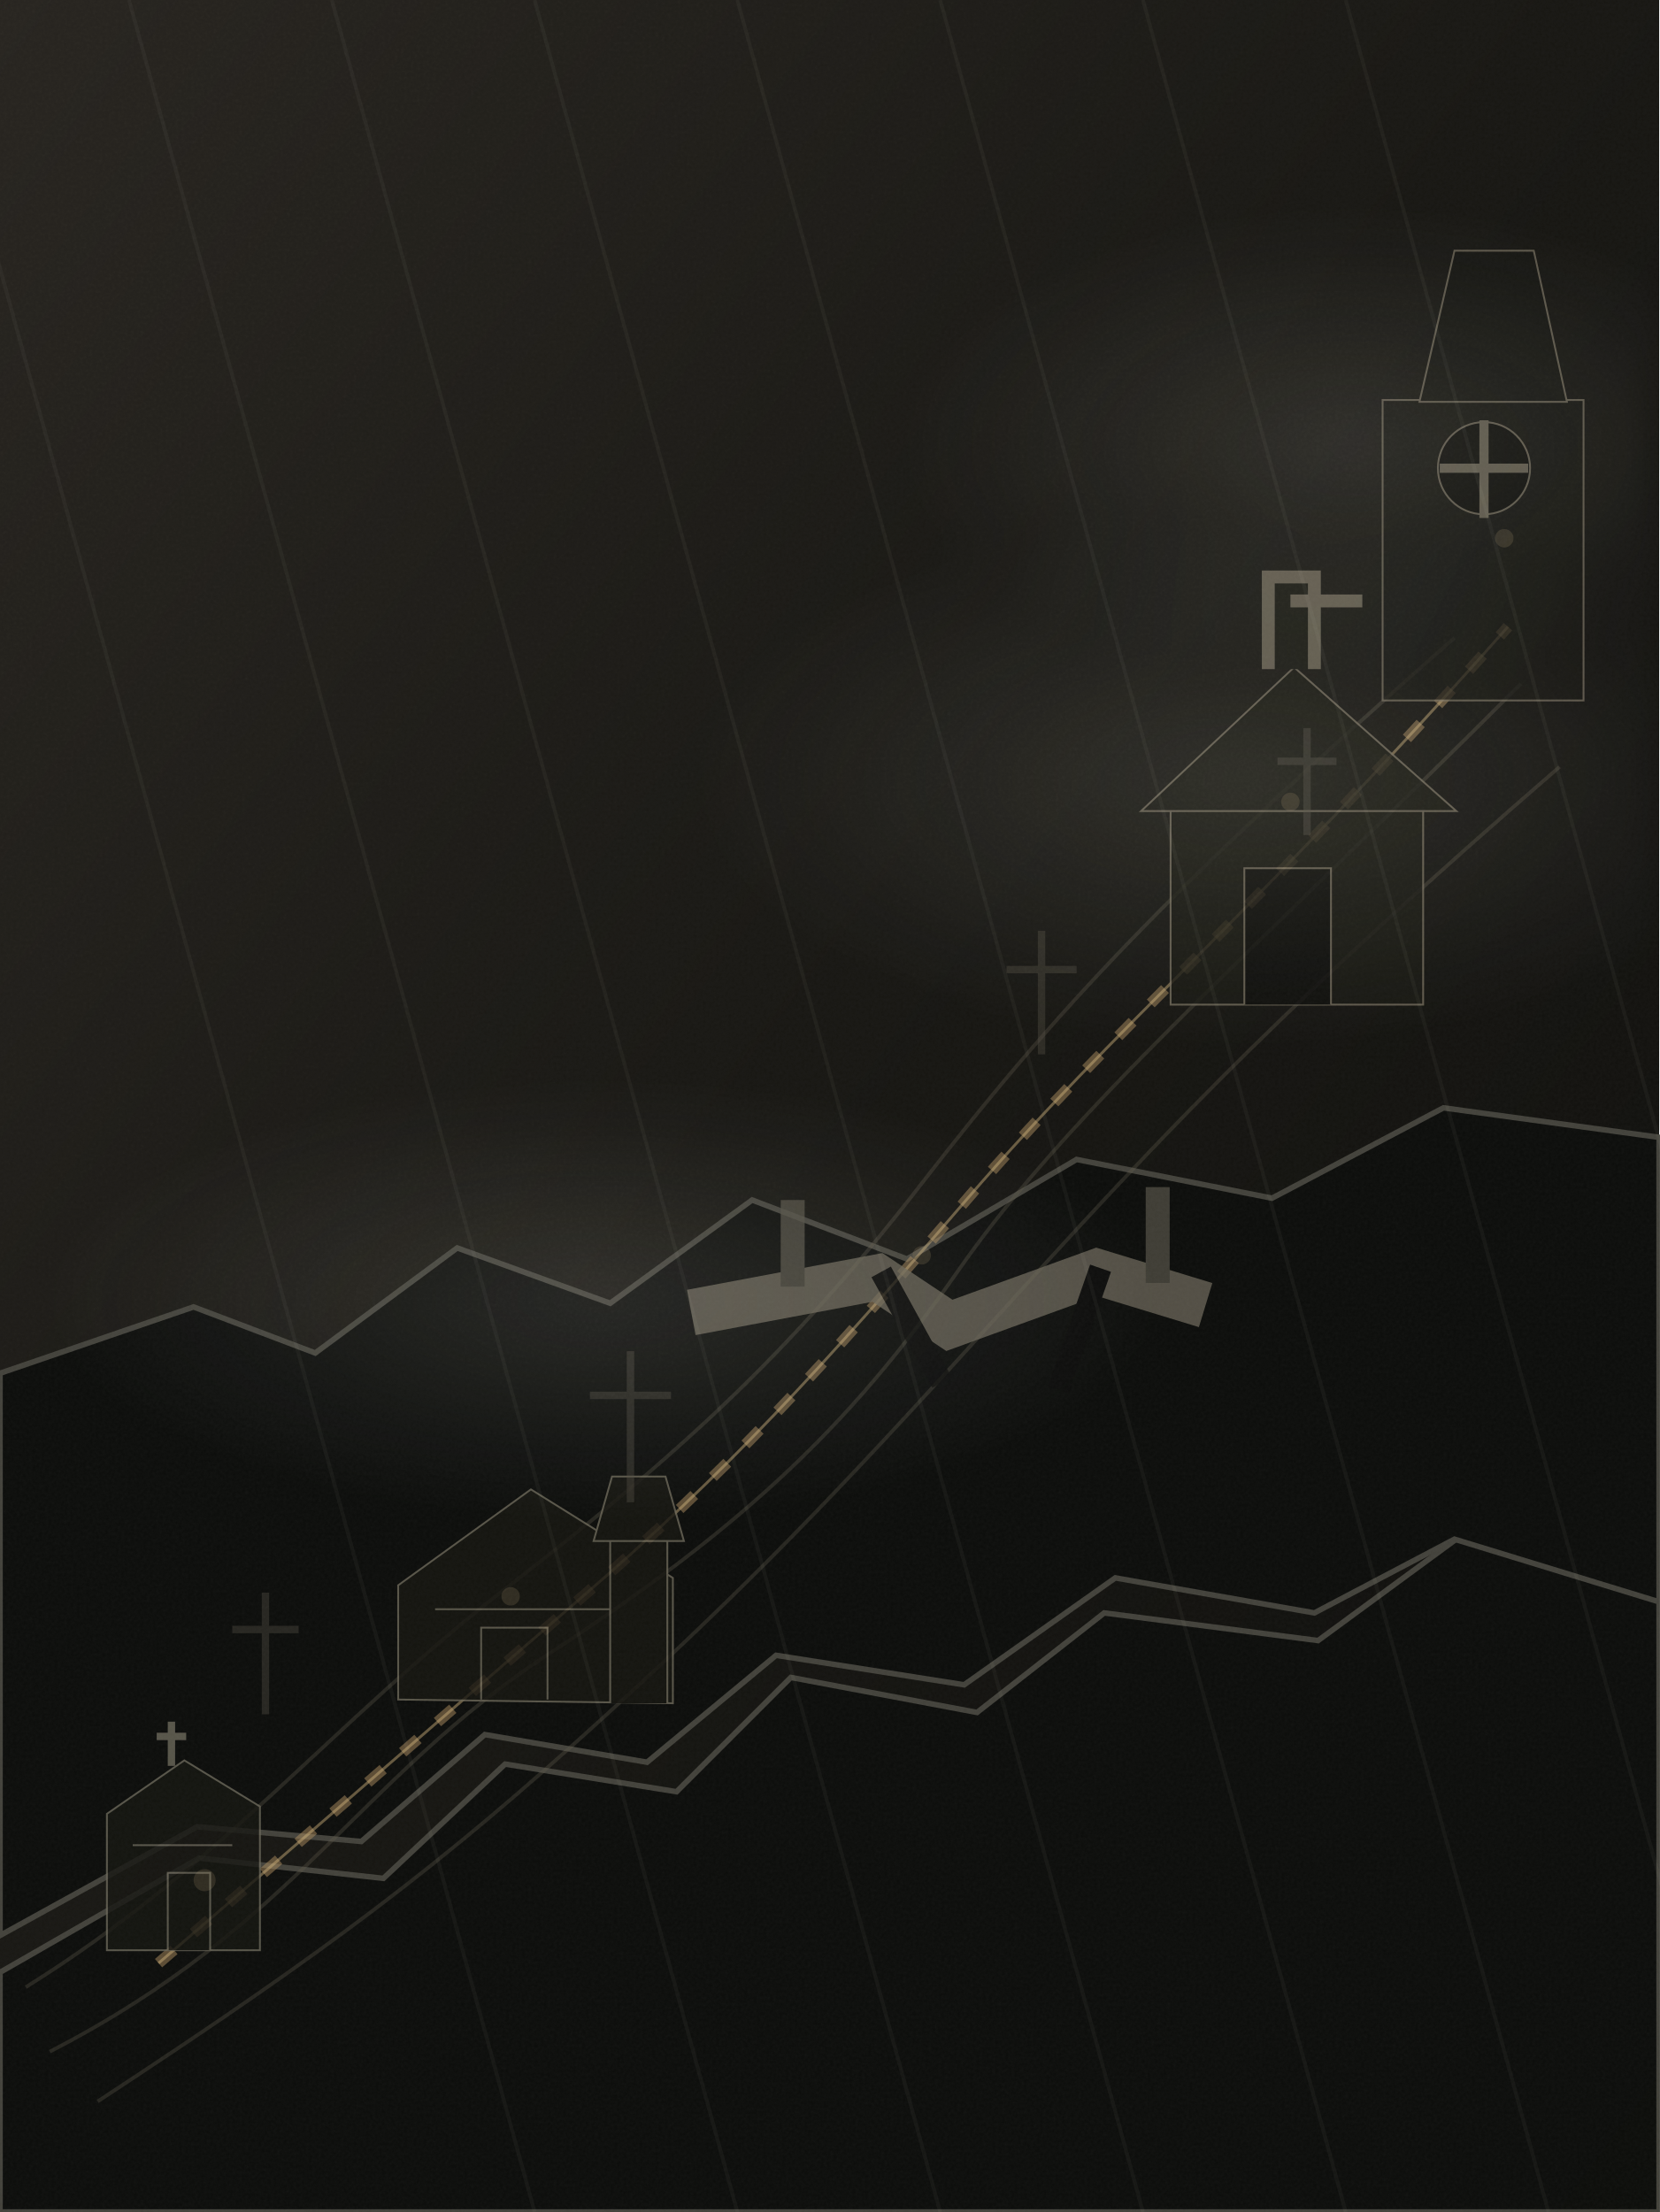
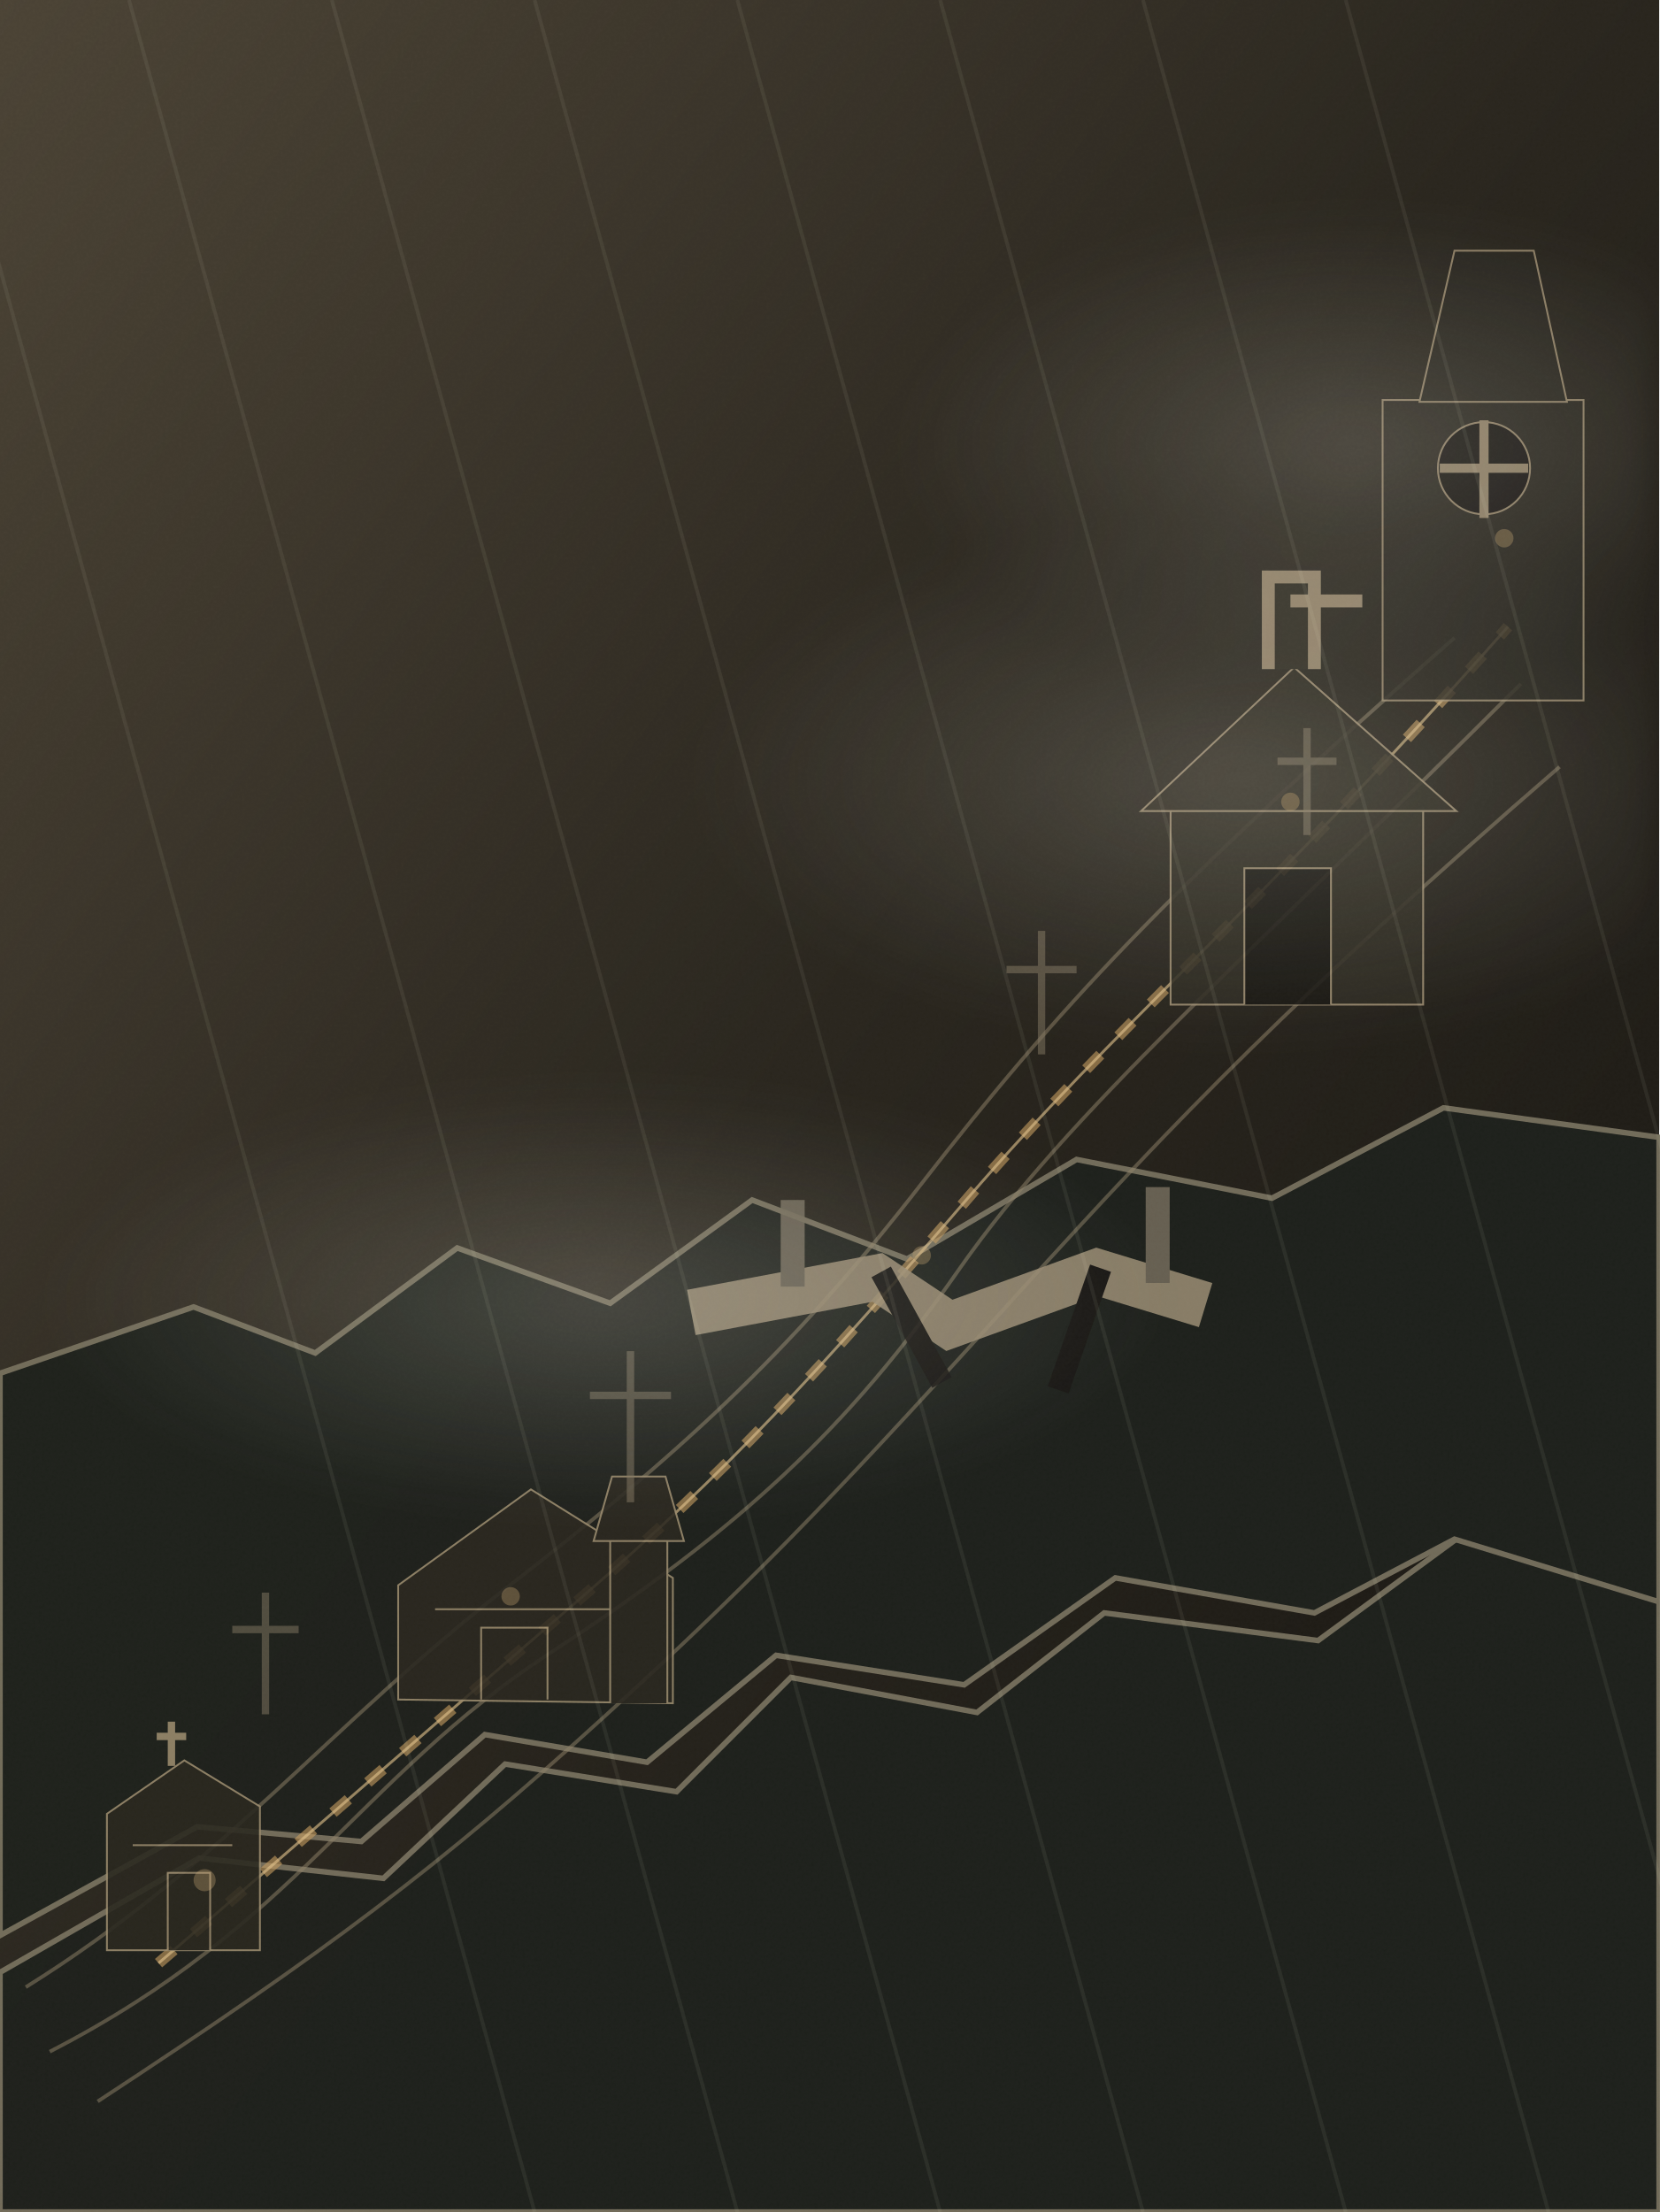
<svg xmlns="http://www.w3.org/2000/svg" viewBox="0 0 900 1200">
  <defs>
    <linearGradient id="paper" x1="0" y1="0" x2="1" y2="1">
-       <stop stop-color="#27241f" />
-       <stop offset=".48" stop-color="#171612" />
-       <stop offset="1" stop-color="#0c0c0a" />
+       <stop stop-color="#4b4335" />
+       <stop offset=".48" stop-color="#29251d" />
+       <stop offset="1" stop-color="#15130f" />
    </linearGradient>
    <radialGradient id="fog">
-       <stop stop-color="#c4c0b4" stop-opacity=".15" />
-       <stop offset="1" stop-color="#a5aaa5" stop-opacity="0" />
+       <stop stop-color="#d2cbbb" stop-opacity=".24" />
+       <stop offset="1" stop-color="#b0b2aa" stop-opacity="0" />
    </radialGradient>
    <filter id="grain">
      <feTurbulence type="fractalNoise" baseFrequency=".58" numOctaves="4" />
      <feColorMatrix type="saturate" values="0" />
      <feComponentTransfer>
-         <feFuncA type="table" tableValues="0 .18" />
+         <feFuncA type="table" tableValues="0 .16" />
      </feComponentTransfer>
    </filter>
    <filter id="soft">
      <feGaussianBlur stdDeviation="12" />
    </filter>
  </defs>
  <rect width="900" height="1200" fill="url(#paper)" />
-   <g fill="#0c0d0b" stroke="#45443d" stroke-width="3" opacity=".95">
+   <g fill="#1d201b" stroke="#756e5c" stroke-width="3" opacity=".96">
    <path d="M0 1070L108 1008 208 1019 274 957 367 972 429 910 530 929 599 875 715 890 794 832 900 852V1200H0Z" />
    <path d="M0 745L105 709 171 734 248 677 331 707 408 651 492 683 584 629 690 650 783 601 900 617V869L789 835 713 875 605 856 523 914 421 898 351 956 263 941 196 999 107 991 0 1050Z" />
  </g>
-   <g fill="none" stroke="#615c4d" stroke-width="2" opacity=".32">
+   <g fill="none" stroke="#91836a" stroke-width="2" opacity=".5">
    <path d="M27 1113C161 1044 194 965 298 897S460 775 520 689 674 522 825 371" />
    <path d="M53 1140C178 1058 239 1012 327 932S466 797 552 702 705 538 846 416" />
    <path d="M14 1078C120 1012 181 934 274 862S427 736 500 642 632 484 789 346" />
  </g>
-   <path d="M86 1065C170 993 236 935 315 867S445 743 525 650 677 499 818 340" fill="none" stroke="#ac8c5e" stroke-width="6" opacity=".5" stroke-dasharray="11 14" />
-   <path d="M86 1065C170 993 236 935 315 867S445 743 525 650 677 499 818 340" fill="none" stroke="#d1b37c" stroke-width="1.5" opacity=".45" />
-   <g opacity=".8" stroke="#6a6659" fill="#151510">
+   <path d="M86 1065C170 993 236 935 315 867S445 743 525 650 677 499 818 340" fill="none" stroke="#c39a5e" stroke-width="6" opacity=".62" stroke-dasharray="11 14" />
+   <path d="M86 1065C170 993 236 935 315 867S445 743 525 650 677 499 818 340" fill="none" stroke="#e1c18a" stroke-width="1.5" opacity=".62" />
+   <g opacity=".88" stroke="#9a8a6d" fill="#29261e">
    <path d="M58 1058v-74l42-29 41 25v78Z" />
    <path d="M72 1001h54M91 1058v-42h23v42" />
    <path d="M93 958v-24m-8 8h16" stroke-width="4" />
  </g>
-   <g transform="translate(216 820)" opacity=".8" stroke="#6b6658" fill="#161510">
+   <g transform="translate(216 820)" opacity=".88" stroke="#9a8a6d" fill="#2a271f">
    <path d="M0 102V40l72-52 77 48v68Z" />
    <path d="M20 53h108M45 102V63h36v39" />
    <path d="M115 104V16h31v88M106 16h49l-10-35h-29Z" />
  </g>
-   <g transform="translate(410 606)" opacity=".75">
-     <path d="M-35 106L66 87 105 113 185 84 244 102" fill="none" stroke="#6b6658" stroke-width="25" />
-     <path d="M68 84l33 60M187 82l-23 66" stroke="#0b0b09" stroke-width="12" />
-     <path d="M20 45v47m198-54v52" stroke="#504d43" stroke-width="13" />
+   <g transform="translate(410 606)" opacity=".86">
+     <path d="M-35 106L66 87 105 113 185 84 244 102" fill="none" stroke="#998b72" stroke-width="25" />
+     <path d="M68 84l33 60M187 82l-23 66" stroke="#171511" stroke-width="12" />
+     <path d="M20 45v47m198-54v52" stroke="#726a59" stroke-width="13" />
  </g>
-   <g transform="translate(615 360)" opacity=".8" stroke="#706959" fill="#171610">
+   <g transform="translate(615 360)" opacity=".88" stroke="#9d8d70" fill="#2b281f">
    <path d="M20 185V79h137v106Z" />
    <path d="M4 80l83-78 88 78Z" />
    <path d="M73 3v-50h25V3m-13-37h39" stroke-width="7" />
-     <path d="M60 185v-74h47v74" fill="#0b0b09" />
+     <path d="M60 185v-74h47v74" fill="#15130f" />
  </g>
-   <g transform="translate(735 170)" opacity=".72" stroke="#756d5d" fill="#14130f">
+   <g transform="translate(735 170)" opacity=".82" stroke="#a08f71" fill="#27241d">
    <path d="M15 210V47h109v163Z" />
    <path d="M35 48l19-82h43l18 82Z" />
-     <circle cx="70" cy="84" r="25" fill="#080806" />
+     <circle cx="70" cy="84" r="25" fill="#12100d" />
    <path d="M70 58v53M46 84h48" stroke-width="5" />
  </g>
-   <g stroke="#504c42" stroke-width="4" opacity=".4">
+   <g stroke="#81755f" stroke-width="4" opacity=".52">
    <path d="M144 930v-66m-18 20h36M342 815v-82m-22 24h44M565 572v-67m-19 21h38M709 453v-58m-16 18h32" />
  </g>
  <g filter="url(#soft)">
    <ellipse cx="327" cy="705" rx="310" ry="118" fill="url(#fog)" />
    <ellipse cx="673" cy="423" rx="300" ry="145" fill="url(#fog)" />
    <ellipse cx="734" cy="242" rx="250" ry="130" fill="url(#fog)" />
  </g>
-   <g fill="#b09a74" opacity=".18">
+   <g fill="#d0ad78" opacity=".32">
    <circle cx="111" cy="1020" r="6" />
    <circle cx="277" cy="866" r="5" />
    <circle cx="500" cy="681" r="5" />
    <circle cx="700" cy="435" r="5" />
    <circle cx="816" cy="292" r="5" />
  </g>
-   <g stroke="#d7d2c4" stroke-opacity=".05" stroke-width="2">
+   <g stroke="#eee5d5" stroke-opacity=".07" stroke-width="2">
    <path d="M-40 0l330 1200M70 0l330 1200M180 0l330 1200M290 0l330 1200M400 0l330 1200M510 0l330 1200M620 0l330 1200M730 0l330 1200" />
  </g>
-   <rect width="900" height="1200" fill="#fff" filter="url(#grain)" opacity=".22" />
+   <rect width="900" height="1200" fill="#fff" filter="url(#grain)" opacity=".16" />
</svg>
